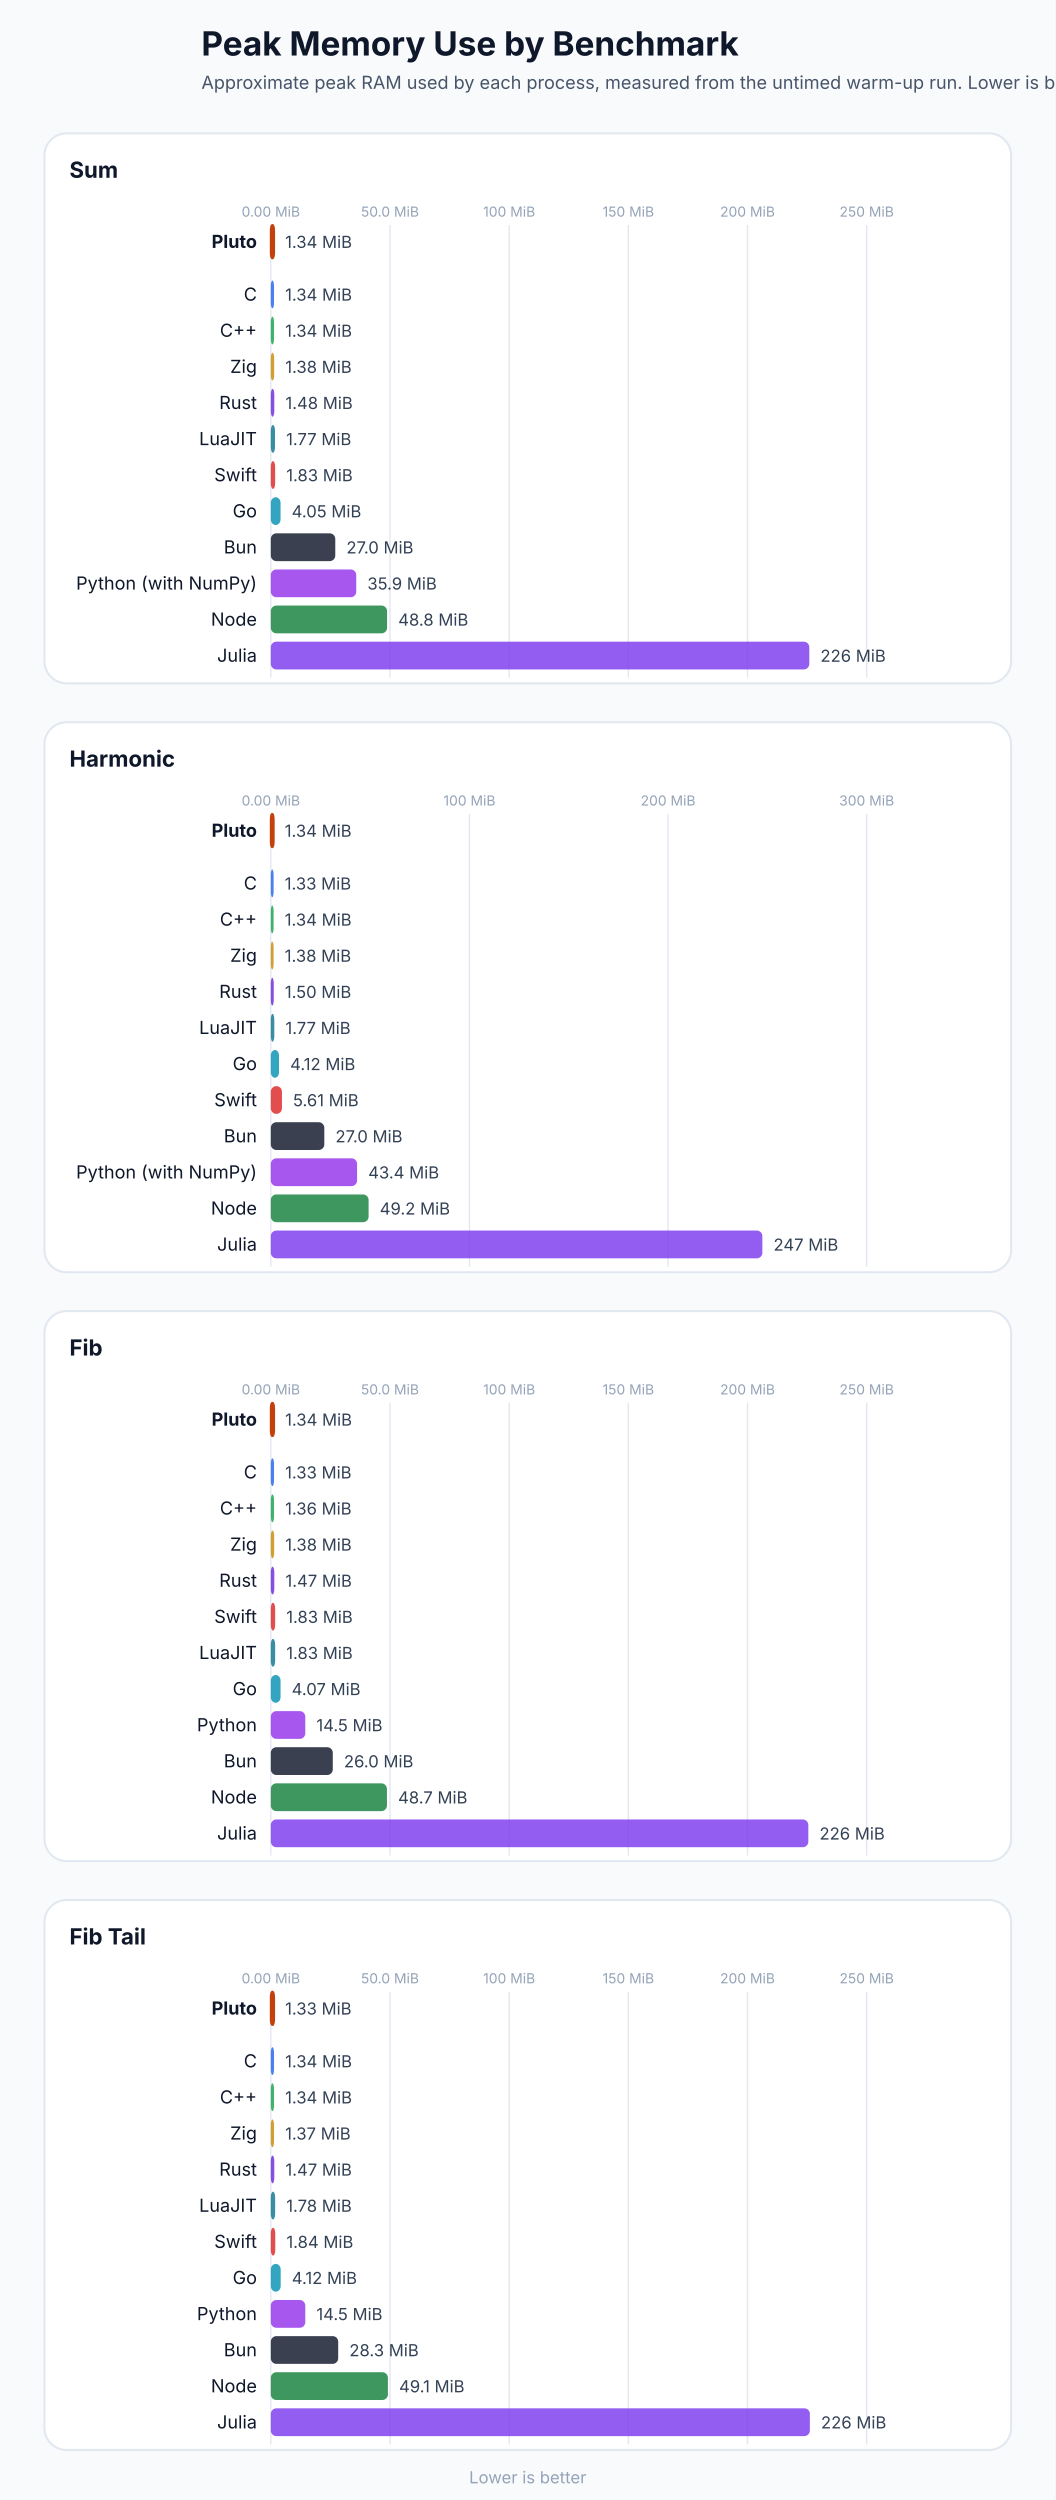
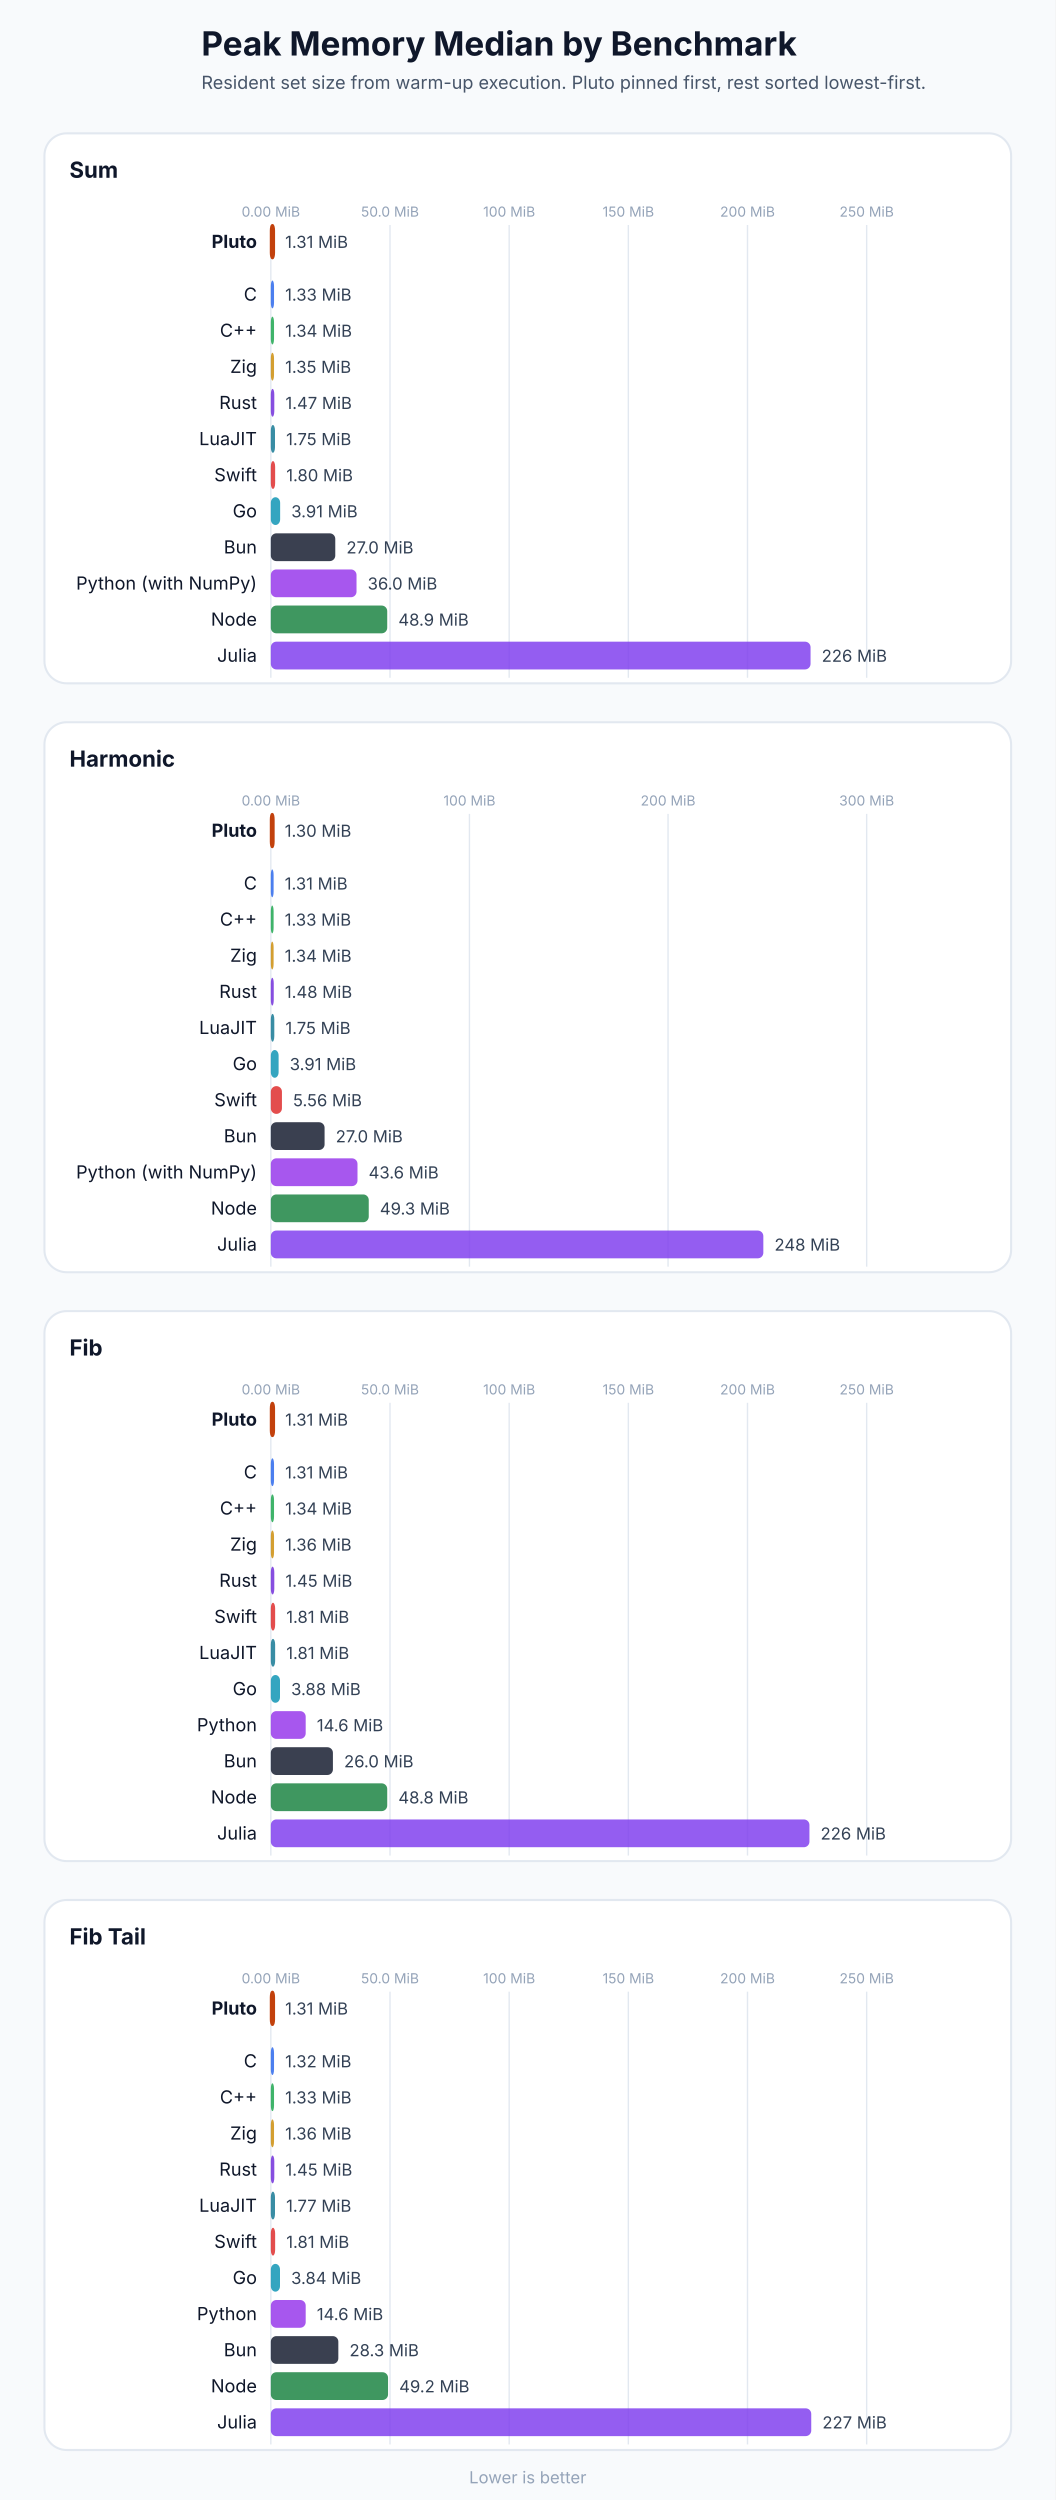
<svg xmlns="http://www.w3.org/2000/svg" width="760" height="1800" viewBox="0 0 760 1800" role="img" aria-labelledby="chart-title chart-desc">
  <rect width="760" height="1800" fill="#f8fafc" />
-   <text x="145" y="40" fill="#0f172a" font-size="24" font-weight="700" font-family="ui-sans-serif, system-ui, -apple-system, BlinkMacSystemFont, sans-serif">Peak Memory Use by Benchmark</text>
-   <text x="145" y="64" fill="#475569" font-size="13" font-family="ui-sans-serif, system-ui, -apple-system, BlinkMacSystemFont, sans-serif">Approximate peak RAM used by each process, measured from the untimed warm-up run. Lower is better.</text>
+   <text x="145" y="40" fill="#0f172a" font-size="24" font-weight="700" font-family="ui-sans-serif, system-ui, -apple-system, BlinkMacSystemFont, sans-serif">Peak Memory Median by Benchmark</text>
+   <text x="145" y="64" fill="#475569" font-size="13" font-family="ui-sans-serif, system-ui, -apple-system, BlinkMacSystemFont, sans-serif">Resident set size from warm-up execution. Pluto pinned first, rest sorted lowest-first.</text>
  <rect x="32" y="96" width="696" height="396" rx="16" fill="#ffffff" stroke="#e2e8f0" stroke-width="1.5" />
  <text x="50" y="128" fill="#0f172a" font-size="16" font-weight="700" font-family="ui-sans-serif, system-ui, -apple-system, BlinkMacSystemFont, sans-serif">Sum</text>
  <line x1="195.0" y1="162" x2="195.0" y2="488" stroke="#e2e8f0" stroke-width="1" />
  <text x="195.0" y="156" text-anchor="middle" fill="#94a3b8" font-size="10" font-family="ui-sans-serif, system-ui, -apple-system, BlinkMacSystemFont, sans-serif">0.00 MiB</text>
  <line x1="280.8" y1="162" x2="280.8" y2="488" stroke="#e2e8f0" stroke-width="1" />
  <text x="280.8" y="156" text-anchor="middle" fill="#94a3b8" font-size="10" font-family="ui-sans-serif, system-ui, -apple-system, BlinkMacSystemFont, sans-serif">50.0 MiB</text>
  <line x1="366.6" y1="162" x2="366.6" y2="488" stroke="#e2e8f0" stroke-width="1" />
  <text x="366.6" y="156" text-anchor="middle" fill="#94a3b8" font-size="10" font-family="ui-sans-serif, system-ui, -apple-system, BlinkMacSystemFont, sans-serif">100 MiB</text>
  <line x1="452.4" y1="162" x2="452.4" y2="488" stroke="#e2e8f0" stroke-width="1" />
  <text x="452.4" y="156" text-anchor="middle" fill="#94a3b8" font-size="10" font-family="ui-sans-serif, system-ui, -apple-system, BlinkMacSystemFont, sans-serif">150 MiB</text>
  <line x1="538.2" y1="162" x2="538.2" y2="488" stroke="#e2e8f0" stroke-width="1" />
  <text x="538.2" y="156" text-anchor="middle" fill="#94a3b8" font-size="10" font-family="ui-sans-serif, system-ui, -apple-system, BlinkMacSystemFont, sans-serif">200 MiB</text>
  <line x1="624.0" y1="162" x2="624.0" y2="488" stroke="#e2e8f0" stroke-width="1" />
  <text x="624.0" y="156" text-anchor="middle" fill="#94a3b8" font-size="10" font-family="ui-sans-serif, system-ui, -apple-system, BlinkMacSystemFont, sans-serif">250 MiB</text>
  <text x="185" y="178.5" text-anchor="end" fill="#0f172a" font-size="13" font-weight="700" font-family="ui-sans-serif, system-ui, -apple-system, BlinkMacSystemFont, sans-serif">Pluto</text>
  <rect x="195" y="162" width="2.3" height="24" rx="4" fill="#c2410c" fill-opacity="1.0" stroke="#c2410c" stroke-width="1.5" />
-   <text x="205.3" y="178.5" text-anchor="start" fill="#334155" font-size="12" font-family="ui-sans-serif, system-ui, -apple-system, BlinkMacSystemFont, sans-serif">1.34 MiB</text>
+   <text x="205.3" y="178.5" text-anchor="start" fill="#334155" font-size="12" font-family="ui-sans-serif, system-ui, -apple-system, BlinkMacSystemFont, sans-serif">1.31 MiB</text>
  <text x="185" y="216.5" text-anchor="end" fill="#0f172a" font-size="13" font-weight="400" font-family="ui-sans-serif, system-ui, -apple-system, BlinkMacSystemFont, sans-serif">C</text>
  <rect x="195" y="202" width="2.3" height="20" rx="4" fill="#2563eb" fill-opacity="0.82" />
-   <text x="205.3" y="216.5" text-anchor="start" fill="#334155" font-size="12" font-family="ui-sans-serif, system-ui, -apple-system, BlinkMacSystemFont, sans-serif">1.34 MiB</text>
+   <text x="205.3" y="216.5" text-anchor="start" fill="#334155" font-size="12" font-family="ui-sans-serif, system-ui, -apple-system, BlinkMacSystemFont, sans-serif">1.33 MiB</text>
  <text x="185" y="242.5" text-anchor="end" fill="#0f172a" font-size="13" font-weight="400" font-family="ui-sans-serif, system-ui, -apple-system, BlinkMacSystemFont, sans-serif">C++</text>
  <rect x="195" y="228" width="2.3" height="20" rx="4" fill="#16a34a" fill-opacity="0.82" />
  <text x="205.3" y="242.5" text-anchor="start" fill="#334155" font-size="12" font-family="ui-sans-serif, system-ui, -apple-system, BlinkMacSystemFont, sans-serif">1.34 MiB</text>
  <text x="185" y="268.5" text-anchor="end" fill="#0f172a" font-size="13" font-weight="400" font-family="ui-sans-serif, system-ui, -apple-system, BlinkMacSystemFont, sans-serif">Zig</text>
-   <rect x="195" y="254" width="2.4" height="20" rx="4" fill="#ca8a04" fill-opacity="0.82" />
-   <text x="205.4" y="268.5" text-anchor="start" fill="#334155" font-size="12" font-family="ui-sans-serif, system-ui, -apple-system, BlinkMacSystemFont, sans-serif">1.38 MiB</text>
+   <rect x="195" y="254" width="2.3" height="20" rx="4" fill="#ca8a04" fill-opacity="0.82" />
+   <text x="205.3" y="268.5" text-anchor="start" fill="#334155" font-size="12" font-family="ui-sans-serif, system-ui, -apple-system, BlinkMacSystemFont, sans-serif">1.35 MiB</text>
  <text x="185" y="294.5" text-anchor="end" fill="#0f172a" font-size="13" font-weight="400" font-family="ui-sans-serif, system-ui, -apple-system, BlinkMacSystemFont, sans-serif">Rust</text>
  <rect x="195" y="280" width="2.5" height="20" rx="4" fill="#6d28d9" fill-opacity="0.82" />
-   <text x="205.5" y="294.5" text-anchor="start" fill="#334155" font-size="12" font-family="ui-sans-serif, system-ui, -apple-system, BlinkMacSystemFont, sans-serif">1.48 MiB</text>
+   <text x="205.5" y="294.5" text-anchor="start" fill="#334155" font-size="12" font-family="ui-sans-serif, system-ui, -apple-system, BlinkMacSystemFont, sans-serif">1.47 MiB</text>
  <text x="185" y="320.5" text-anchor="end" fill="#0f172a" font-size="13" font-weight="400" font-family="ui-sans-serif, system-ui, -apple-system, BlinkMacSystemFont, sans-serif">LuaJIT</text>
  <rect x="195" y="306" width="3.0" height="20" rx="4" fill="#0e7490" fill-opacity="0.82" />
-   <text x="206.0" y="320.5" text-anchor="start" fill="#334155" font-size="12" font-family="ui-sans-serif, system-ui, -apple-system, BlinkMacSystemFont, sans-serif">1.77 MiB</text>
+   <text x="206.0" y="320.5" text-anchor="start" fill="#334155" font-size="12" font-family="ui-sans-serif, system-ui, -apple-system, BlinkMacSystemFont, sans-serif">1.75 MiB</text>
  <text x="185" y="346.5" text-anchor="end" fill="#0f172a" font-size="13" font-weight="400" font-family="ui-sans-serif, system-ui, -apple-system, BlinkMacSystemFont, sans-serif">Swift</text>
  <rect x="195" y="332" width="3.1" height="20" rx="4" fill="#dc2626" fill-opacity="0.82" />
-   <text x="206.1" y="346.5" text-anchor="start" fill="#334155" font-size="12" font-family="ui-sans-serif, system-ui, -apple-system, BlinkMacSystemFont, sans-serif">1.83 MiB</text>
+   <text x="206.1" y="346.5" text-anchor="start" fill="#334155" font-size="12" font-family="ui-sans-serif, system-ui, -apple-system, BlinkMacSystemFont, sans-serif">1.80 MiB</text>
  <text x="185" y="372.5" text-anchor="end" fill="#0f172a" font-size="13" font-weight="400" font-family="ui-sans-serif, system-ui, -apple-system, BlinkMacSystemFont, sans-serif">Go</text>
-   <rect x="195" y="358" width="7.0" height="20" rx="4" fill="#0891b2" fill-opacity="0.82" />
-   <text x="210.0" y="372.5" text-anchor="start" fill="#334155" font-size="12" font-family="ui-sans-serif, system-ui, -apple-system, BlinkMacSystemFont, sans-serif">4.05 MiB</text>
+   <rect x="195" y="358" width="6.7" height="20" rx="4" fill="#0891b2" fill-opacity="0.82" />
+   <text x="209.7" y="372.5" text-anchor="start" fill="#334155" font-size="12" font-family="ui-sans-serif, system-ui, -apple-system, BlinkMacSystemFont, sans-serif">3.91 MiB</text>
  <text x="185" y="398.5" text-anchor="end" fill="#0f172a" font-size="13" font-weight="400" font-family="ui-sans-serif, system-ui, -apple-system, BlinkMacSystemFont, sans-serif">Bun</text>
  <rect x="195" y="384" width="46.4" height="20" rx="4" fill="#0f172a" fill-opacity="0.82" />
  <text x="249.4" y="398.5" text-anchor="start" fill="#334155" font-size="12" font-family="ui-sans-serif, system-ui, -apple-system, BlinkMacSystemFont, sans-serif">27.0 MiB</text>
  <text x="185" y="424.5" text-anchor="end" fill="#0f172a" font-size="13" font-weight="400" font-family="ui-sans-serif, system-ui, -apple-system, BlinkMacSystemFont, sans-serif">Python (with NumPy)</text>
-   <rect x="195" y="410" width="61.5" height="20" rx="4" fill="#9333ea" fill-opacity="0.82" />
-   <text x="264.5" y="424.5" text-anchor="start" fill="#334155" font-size="12" font-family="ui-sans-serif, system-ui, -apple-system, BlinkMacSystemFont, sans-serif">35.9 MiB</text>
+   <rect x="195" y="410" width="61.7" height="20" rx="4" fill="#9333ea" fill-opacity="0.82" />
+   <text x="264.7" y="424.5" text-anchor="start" fill="#334155" font-size="12" font-family="ui-sans-serif, system-ui, -apple-system, BlinkMacSystemFont, sans-serif">36.0 MiB</text>
  <text x="185" y="450.5" text-anchor="end" fill="#0f172a" font-size="13" font-weight="400" font-family="ui-sans-serif, system-ui, -apple-system, BlinkMacSystemFont, sans-serif">Node</text>
-   <rect x="195" y="436" width="83.7" height="20" rx="4" fill="#15803d" fill-opacity="0.82" />
-   <text x="286.7" y="450.5" text-anchor="start" fill="#334155" font-size="12" font-family="ui-sans-serif, system-ui, -apple-system, BlinkMacSystemFont, sans-serif">48.8 MiB</text>
+   <rect x="195" y="436" width="83.8" height="20" rx="4" fill="#15803d" fill-opacity="0.82" />
+   <text x="286.8" y="450.5" text-anchor="start" fill="#334155" font-size="12" font-family="ui-sans-serif, system-ui, -apple-system, BlinkMacSystemFont, sans-serif">48.9 MiB</text>
  <text x="185" y="476.5" text-anchor="end" fill="#0f172a" font-size="13" font-weight="400" font-family="ui-sans-serif, system-ui, -apple-system, BlinkMacSystemFont, sans-serif">Julia</text>
-   <rect x="195" y="462" width="387.7" height="20" rx="4" fill="#7c3aed" fill-opacity="0.82" />
-   <text x="590.7" y="476.5" text-anchor="start" fill="#334155" font-size="12" font-family="ui-sans-serif, system-ui, -apple-system, BlinkMacSystemFont, sans-serif">226 MiB</text>
+   <rect x="195" y="462" width="388.6" height="20" rx="4" fill="#7c3aed" fill-opacity="0.82" />
+   <text x="591.6" y="476.5" text-anchor="start" fill="#334155" font-size="12" font-family="ui-sans-serif, system-ui, -apple-system, BlinkMacSystemFont, sans-serif">226 MiB</text>
  <rect x="32" y="520" width="696" height="396" rx="16" fill="#ffffff" stroke="#e2e8f0" stroke-width="1.5" />
  <text x="50" y="552" fill="#0f172a" font-size="16" font-weight="700" font-family="ui-sans-serif, system-ui, -apple-system, BlinkMacSystemFont, sans-serif">Harmonic</text>
  <line x1="195.0" y1="586" x2="195.0" y2="912" stroke="#e2e8f0" stroke-width="1" />
  <text x="195.0" y="580" text-anchor="middle" fill="#94a3b8" font-size="10" font-family="ui-sans-serif, system-ui, -apple-system, BlinkMacSystemFont, sans-serif">0.00 MiB</text>
  <line x1="338.0" y1="586" x2="338.0" y2="912" stroke="#e2e8f0" stroke-width="1" />
  <text x="338.0" y="580" text-anchor="middle" fill="#94a3b8" font-size="10" font-family="ui-sans-serif, system-ui, -apple-system, BlinkMacSystemFont, sans-serif">100 MiB</text>
  <line x1="481.0" y1="586" x2="481.0" y2="912" stroke="#e2e8f0" stroke-width="1" />
  <text x="481.0" y="580" text-anchor="middle" fill="#94a3b8" font-size="10" font-family="ui-sans-serif, system-ui, -apple-system, BlinkMacSystemFont, sans-serif">200 MiB</text>
  <line x1="624.0" y1="586" x2="624.0" y2="912" stroke="#e2e8f0" stroke-width="1" />
  <text x="624.0" y="580" text-anchor="middle" fill="#94a3b8" font-size="10" font-family="ui-sans-serif, system-ui, -apple-system, BlinkMacSystemFont, sans-serif">300 MiB</text>
  <text x="185" y="602.5" text-anchor="end" fill="#0f172a" font-size="13" font-weight="700" font-family="ui-sans-serif, system-ui, -apple-system, BlinkMacSystemFont, sans-serif">Pluto</text>
  <rect x="195" y="586" width="2.0" height="24" rx="4" fill="#c2410c" fill-opacity="1.0" stroke="#c2410c" stroke-width="1.5" />
-   <text x="205.0" y="602.5" text-anchor="start" fill="#334155" font-size="12" font-family="ui-sans-serif, system-ui, -apple-system, BlinkMacSystemFont, sans-serif">1.34 MiB</text>
+   <text x="205.0" y="602.5" text-anchor="start" fill="#334155" font-size="12" font-family="ui-sans-serif, system-ui, -apple-system, BlinkMacSystemFont, sans-serif">1.30 MiB</text>
  <text x="185" y="640.5" text-anchor="end" fill="#0f172a" font-size="13" font-weight="400" font-family="ui-sans-serif, system-ui, -apple-system, BlinkMacSystemFont, sans-serif">C</text>
  <rect x="195" y="626" width="2.0" height="20" rx="4" fill="#2563eb" fill-opacity="0.82" />
-   <text x="205.0" y="640.5" text-anchor="start" fill="#334155" font-size="12" font-family="ui-sans-serif, system-ui, -apple-system, BlinkMacSystemFont, sans-serif">1.33 MiB</text>
+   <text x="205.0" y="640.5" text-anchor="start" fill="#334155" font-size="12" font-family="ui-sans-serif, system-ui, -apple-system, BlinkMacSystemFont, sans-serif">1.31 MiB</text>
  <text x="185" y="666.5" text-anchor="end" fill="#0f172a" font-size="13" font-weight="400" font-family="ui-sans-serif, system-ui, -apple-system, BlinkMacSystemFont, sans-serif">C++</text>
  <rect x="195" y="652" width="2.0" height="20" rx="4" fill="#16a34a" fill-opacity="0.82" />
-   <text x="205.0" y="666.5" text-anchor="start" fill="#334155" font-size="12" font-family="ui-sans-serif, system-ui, -apple-system, BlinkMacSystemFont, sans-serif">1.34 MiB</text>
+   <text x="205.0" y="666.5" text-anchor="start" fill="#334155" font-size="12" font-family="ui-sans-serif, system-ui, -apple-system, BlinkMacSystemFont, sans-serif">1.33 MiB</text>
  <text x="185" y="692.5" text-anchor="end" fill="#0f172a" font-size="13" font-weight="400" font-family="ui-sans-serif, system-ui, -apple-system, BlinkMacSystemFont, sans-serif">Zig</text>
  <rect x="195" y="678" width="2.0" height="20" rx="4" fill="#ca8a04" fill-opacity="0.82" />
-   <text x="205.0" y="692.5" text-anchor="start" fill="#334155" font-size="12" font-family="ui-sans-serif, system-ui, -apple-system, BlinkMacSystemFont, sans-serif">1.38 MiB</text>
+   <text x="205.0" y="692.5" text-anchor="start" fill="#334155" font-size="12" font-family="ui-sans-serif, system-ui, -apple-system, BlinkMacSystemFont, sans-serif">1.34 MiB</text>
  <text x="185" y="718.5" text-anchor="end" fill="#0f172a" font-size="13" font-weight="400" font-family="ui-sans-serif, system-ui, -apple-system, BlinkMacSystemFont, sans-serif">Rust</text>
  <rect x="195" y="704" width="2.1" height="20" rx="4" fill="#6d28d9" fill-opacity="0.82" />
-   <text x="205.1" y="718.5" text-anchor="start" fill="#334155" font-size="12" font-family="ui-sans-serif, system-ui, -apple-system, BlinkMacSystemFont, sans-serif">1.50 MiB</text>
+   <text x="205.1" y="718.5" text-anchor="start" fill="#334155" font-size="12" font-family="ui-sans-serif, system-ui, -apple-system, BlinkMacSystemFont, sans-serif">1.48 MiB</text>
  <text x="185" y="744.5" text-anchor="end" fill="#0f172a" font-size="13" font-weight="400" font-family="ui-sans-serif, system-ui, -apple-system, BlinkMacSystemFont, sans-serif">LuaJIT</text>
  <rect x="195" y="730" width="2.5" height="20" rx="4" fill="#0e7490" fill-opacity="0.82" />
-   <text x="205.5" y="744.5" text-anchor="start" fill="#334155" font-size="12" font-family="ui-sans-serif, system-ui, -apple-system, BlinkMacSystemFont, sans-serif">1.77 MiB</text>
+   <text x="205.5" y="744.5" text-anchor="start" fill="#334155" font-size="12" font-family="ui-sans-serif, system-ui, -apple-system, BlinkMacSystemFont, sans-serif">1.75 MiB</text>
  <text x="185" y="770.5" text-anchor="end" fill="#0f172a" font-size="13" font-weight="400" font-family="ui-sans-serif, system-ui, -apple-system, BlinkMacSystemFont, sans-serif">Go</text>
-   <rect x="195" y="756" width="5.9" height="20" rx="4" fill="#0891b2" fill-opacity="0.82" />
-   <text x="208.9" y="770.5" text-anchor="start" fill="#334155" font-size="12" font-family="ui-sans-serif, system-ui, -apple-system, BlinkMacSystemFont, sans-serif">4.12 MiB</text>
+   <rect x="195" y="756" width="5.6" height="20" rx="4" fill="#0891b2" fill-opacity="0.82" />
+   <text x="208.6" y="770.5" text-anchor="start" fill="#334155" font-size="12" font-family="ui-sans-serif, system-ui, -apple-system, BlinkMacSystemFont, sans-serif">3.91 MiB</text>
  <text x="185" y="796.5" text-anchor="end" fill="#0f172a" font-size="13" font-weight="400" font-family="ui-sans-serif, system-ui, -apple-system, BlinkMacSystemFont, sans-serif">Swift</text>
  <rect x="195" y="782" width="8.0" height="20" rx="4" fill="#dc2626" fill-opacity="0.82" />
-   <text x="211.0" y="796.5" text-anchor="start" fill="#334155" font-size="12" font-family="ui-sans-serif, system-ui, -apple-system, BlinkMacSystemFont, sans-serif">5.61 MiB</text>
+   <text x="211.0" y="796.5" text-anchor="start" fill="#334155" font-size="12" font-family="ui-sans-serif, system-ui, -apple-system, BlinkMacSystemFont, sans-serif">5.56 MiB</text>
  <text x="185" y="822.5" text-anchor="end" fill="#0f172a" font-size="13" font-weight="400" font-family="ui-sans-serif, system-ui, -apple-system, BlinkMacSystemFont, sans-serif">Bun</text>
-   <rect x="195" y="808" width="38.5" height="20" rx="4" fill="#0f172a" fill-opacity="0.82" />
-   <text x="241.5" y="822.5" text-anchor="start" fill="#334155" font-size="12" font-family="ui-sans-serif, system-ui, -apple-system, BlinkMacSystemFont, sans-serif">27.0 MiB</text>
+   <rect x="195" y="808" width="38.7" height="20" rx="4" fill="#0f172a" fill-opacity="0.82" />
+   <text x="241.7" y="822.5" text-anchor="start" fill="#334155" font-size="12" font-family="ui-sans-serif, system-ui, -apple-system, BlinkMacSystemFont, sans-serif">27.0 MiB</text>
  <text x="185" y="848.5" text-anchor="end" fill="#0f172a" font-size="13" font-weight="400" font-family="ui-sans-serif, system-ui, -apple-system, BlinkMacSystemFont, sans-serif">Python (with NumPy)</text>
-   <rect x="195" y="834" width="62.1" height="20" rx="4" fill="#9333ea" fill-opacity="0.82" />
-   <text x="265.1" y="848.5" text-anchor="start" fill="#334155" font-size="12" font-family="ui-sans-serif, system-ui, -apple-system, BlinkMacSystemFont, sans-serif">43.4 MiB</text>
+   <rect x="195" y="834" width="62.4" height="20" rx="4" fill="#9333ea" fill-opacity="0.82" />
+   <text x="265.4" y="848.5" text-anchor="start" fill="#334155" font-size="12" font-family="ui-sans-serif, system-ui, -apple-system, BlinkMacSystemFont, sans-serif">43.6 MiB</text>
  <text x="185" y="874.5" text-anchor="end" fill="#0f172a" font-size="13" font-weight="400" font-family="ui-sans-serif, system-ui, -apple-system, BlinkMacSystemFont, sans-serif">Node</text>
-   <rect x="195" y="860" width="70.4" height="20" rx="4" fill="#15803d" fill-opacity="0.82" />
-   <text x="273.4" y="874.5" text-anchor="start" fill="#334155" font-size="12" font-family="ui-sans-serif, system-ui, -apple-system, BlinkMacSystemFont, sans-serif">49.2 MiB</text>
+   <rect x="195" y="860" width="70.5" height="20" rx="4" fill="#15803d" fill-opacity="0.82" />
+   <text x="273.5" y="874.5" text-anchor="start" fill="#334155" font-size="12" font-family="ui-sans-serif, system-ui, -apple-system, BlinkMacSystemFont, sans-serif">49.3 MiB</text>
  <text x="185" y="900.5" text-anchor="end" fill="#0f172a" font-size="13" font-weight="400" font-family="ui-sans-serif, system-ui, -apple-system, BlinkMacSystemFont, sans-serif">Julia</text>
-   <rect x="195" y="886" width="353.9" height="20" rx="4" fill="#7c3aed" fill-opacity="0.82" />
-   <text x="556.9" y="900.5" text-anchor="start" fill="#334155" font-size="12" font-family="ui-sans-serif, system-ui, -apple-system, BlinkMacSystemFont, sans-serif">247 MiB</text>
+   <rect x="195" y="886" width="354.6" height="20" rx="4" fill="#7c3aed" fill-opacity="0.82" />
+   <text x="557.6" y="900.5" text-anchor="start" fill="#334155" font-size="12" font-family="ui-sans-serif, system-ui, -apple-system, BlinkMacSystemFont, sans-serif">248 MiB</text>
  <rect x="32" y="944" width="696" height="396" rx="16" fill="#ffffff" stroke="#e2e8f0" stroke-width="1.5" />
  <text x="50" y="976" fill="#0f172a" font-size="16" font-weight="700" font-family="ui-sans-serif, system-ui, -apple-system, BlinkMacSystemFont, sans-serif">Fib</text>
  <line x1="195.0" y1="1010" x2="195.0" y2="1336" stroke="#e2e8f0" stroke-width="1" />
  <text x="195.0" y="1004" text-anchor="middle" fill="#94a3b8" font-size="10" font-family="ui-sans-serif, system-ui, -apple-system, BlinkMacSystemFont, sans-serif">0.00 MiB</text>
  <line x1="280.8" y1="1010" x2="280.8" y2="1336" stroke="#e2e8f0" stroke-width="1" />
  <text x="280.8" y="1004" text-anchor="middle" fill="#94a3b8" font-size="10" font-family="ui-sans-serif, system-ui, -apple-system, BlinkMacSystemFont, sans-serif">50.0 MiB</text>
  <line x1="366.6" y1="1010" x2="366.6" y2="1336" stroke="#e2e8f0" stroke-width="1" />
  <text x="366.6" y="1004" text-anchor="middle" fill="#94a3b8" font-size="10" font-family="ui-sans-serif, system-ui, -apple-system, BlinkMacSystemFont, sans-serif">100 MiB</text>
  <line x1="452.4" y1="1010" x2="452.4" y2="1336" stroke="#e2e8f0" stroke-width="1" />
  <text x="452.4" y="1004" text-anchor="middle" fill="#94a3b8" font-size="10" font-family="ui-sans-serif, system-ui, -apple-system, BlinkMacSystemFont, sans-serif">150 MiB</text>
  <line x1="538.2" y1="1010" x2="538.2" y2="1336" stroke="#e2e8f0" stroke-width="1" />
  <text x="538.2" y="1004" text-anchor="middle" fill="#94a3b8" font-size="10" font-family="ui-sans-serif, system-ui, -apple-system, BlinkMacSystemFont, sans-serif">200 MiB</text>
  <line x1="624.0" y1="1010" x2="624.0" y2="1336" stroke="#e2e8f0" stroke-width="1" />
  <text x="624.0" y="1004" text-anchor="middle" fill="#94a3b8" font-size="10" font-family="ui-sans-serif, system-ui, -apple-system, BlinkMacSystemFont, sans-serif">250 MiB</text>
  <text x="185" y="1026.5" text-anchor="end" fill="#0f172a" font-size="13" font-weight="700" font-family="ui-sans-serif, system-ui, -apple-system, BlinkMacSystemFont, sans-serif">Pluto</text>
  <rect x="195" y="1010" width="2.3" height="24" rx="4" fill="#c2410c" fill-opacity="1.0" stroke="#c2410c" stroke-width="1.5" />
-   <text x="205.3" y="1026.5" text-anchor="start" fill="#334155" font-size="12" font-family="ui-sans-serif, system-ui, -apple-system, BlinkMacSystemFont, sans-serif">1.34 MiB</text>
+   <text x="205.3" y="1026.5" text-anchor="start" fill="#334155" font-size="12" font-family="ui-sans-serif, system-ui, -apple-system, BlinkMacSystemFont, sans-serif">1.31 MiB</text>
  <text x="185" y="1064.5" text-anchor="end" fill="#0f172a" font-size="13" font-weight="400" font-family="ui-sans-serif, system-ui, -apple-system, BlinkMacSystemFont, sans-serif">C</text>
  <rect x="195" y="1050" width="2.3" height="20" rx="4" fill="#2563eb" fill-opacity="0.82" />
-   <text x="205.3" y="1064.5" text-anchor="start" fill="#334155" font-size="12" font-family="ui-sans-serif, system-ui, -apple-system, BlinkMacSystemFont, sans-serif">1.33 MiB</text>
+   <text x="205.3" y="1064.5" text-anchor="start" fill="#334155" font-size="12" font-family="ui-sans-serif, system-ui, -apple-system, BlinkMacSystemFont, sans-serif">1.31 MiB</text>
  <text x="185" y="1090.5" text-anchor="end" fill="#0f172a" font-size="13" font-weight="400" font-family="ui-sans-serif, system-ui, -apple-system, BlinkMacSystemFont, sans-serif">C++</text>
  <rect x="195" y="1076" width="2.3" height="20" rx="4" fill="#16a34a" fill-opacity="0.82" />
-   <text x="205.3" y="1090.5" text-anchor="start" fill="#334155" font-size="12" font-family="ui-sans-serif, system-ui, -apple-system, BlinkMacSystemFont, sans-serif">1.36 MiB</text>
+   <text x="205.3" y="1090.5" text-anchor="start" fill="#334155" font-size="12" font-family="ui-sans-serif, system-ui, -apple-system, BlinkMacSystemFont, sans-serif">1.34 MiB</text>
  <text x="185" y="1116.5" text-anchor="end" fill="#0f172a" font-size="13" font-weight="400" font-family="ui-sans-serif, system-ui, -apple-system, BlinkMacSystemFont, sans-serif">Zig</text>
-   <rect x="195" y="1102" width="2.4" height="20" rx="4" fill="#ca8a04" fill-opacity="0.82" />
-   <text x="205.4" y="1116.5" text-anchor="start" fill="#334155" font-size="12" font-family="ui-sans-serif, system-ui, -apple-system, BlinkMacSystemFont, sans-serif">1.38 MiB</text>
+   <rect x="195" y="1102" width="2.3" height="20" rx="4" fill="#ca8a04" fill-opacity="0.82" />
+   <text x="205.3" y="1116.5" text-anchor="start" fill="#334155" font-size="12" font-family="ui-sans-serif, system-ui, -apple-system, BlinkMacSystemFont, sans-serif">1.36 MiB</text>
  <text x="185" y="1142.5" text-anchor="end" fill="#0f172a" font-size="13" font-weight="400" font-family="ui-sans-serif, system-ui, -apple-system, BlinkMacSystemFont, sans-serif">Rust</text>
  <rect x="195" y="1128" width="2.5" height="20" rx="4" fill="#6d28d9" fill-opacity="0.82" />
-   <text x="205.5" y="1142.5" text-anchor="start" fill="#334155" font-size="12" font-family="ui-sans-serif, system-ui, -apple-system, BlinkMacSystemFont, sans-serif">1.47 MiB</text>
+   <text x="205.5" y="1142.5" text-anchor="start" fill="#334155" font-size="12" font-family="ui-sans-serif, system-ui, -apple-system, BlinkMacSystemFont, sans-serif">1.45 MiB</text>
  <text x="185" y="1168.5" text-anchor="end" fill="#0f172a" font-size="13" font-weight="400" font-family="ui-sans-serif, system-ui, -apple-system, BlinkMacSystemFont, sans-serif">Swift</text>
  <rect x="195" y="1154" width="3.1" height="20" rx="4" fill="#dc2626" fill-opacity="0.82" />
-   <text x="206.1" y="1168.5" text-anchor="start" fill="#334155" font-size="12" font-family="ui-sans-serif, system-ui, -apple-system, BlinkMacSystemFont, sans-serif">1.83 MiB</text>
+   <text x="206.1" y="1168.5" text-anchor="start" fill="#334155" font-size="12" font-family="ui-sans-serif, system-ui, -apple-system, BlinkMacSystemFont, sans-serif">1.81 MiB</text>
  <text x="185" y="1194.5" text-anchor="end" fill="#0f172a" font-size="13" font-weight="400" font-family="ui-sans-serif, system-ui, -apple-system, BlinkMacSystemFont, sans-serif">LuaJIT</text>
  <rect x="195" y="1180" width="3.1" height="20" rx="4" fill="#0e7490" fill-opacity="0.82" />
-   <text x="206.1" y="1194.5" text-anchor="start" fill="#334155" font-size="12" font-family="ui-sans-serif, system-ui, -apple-system, BlinkMacSystemFont, sans-serif">1.83 MiB</text>
+   <text x="206.1" y="1194.5" text-anchor="start" fill="#334155" font-size="12" font-family="ui-sans-serif, system-ui, -apple-system, BlinkMacSystemFont, sans-serif">1.81 MiB</text>
  <text x="185" y="1220.5" text-anchor="end" fill="#0f172a" font-size="13" font-weight="400" font-family="ui-sans-serif, system-ui, -apple-system, BlinkMacSystemFont, sans-serif">Go</text>
-   <rect x="195" y="1206" width="7.0" height="20" rx="4" fill="#0891b2" fill-opacity="0.82" />
-   <text x="210.0" y="1220.5" text-anchor="start" fill="#334155" font-size="12" font-family="ui-sans-serif, system-ui, -apple-system, BlinkMacSystemFont, sans-serif">4.07 MiB</text>
+   <rect x="195" y="1206" width="6.6" height="20" rx="4" fill="#0891b2" fill-opacity="0.82" />
+   <text x="209.6" y="1220.5" text-anchor="start" fill="#334155" font-size="12" font-family="ui-sans-serif, system-ui, -apple-system, BlinkMacSystemFont, sans-serif">3.88 MiB</text>
  <text x="185" y="1246.5" text-anchor="end" fill="#0f172a" font-size="13" font-weight="400" font-family="ui-sans-serif, system-ui, -apple-system, BlinkMacSystemFont, sans-serif">Python</text>
-   <rect x="195" y="1232" width="24.8" height="20" rx="4" fill="#9333ea" fill-opacity="0.82" />
-   <text x="227.8" y="1246.5" text-anchor="start" fill="#334155" font-size="12" font-family="ui-sans-serif, system-ui, -apple-system, BlinkMacSystemFont, sans-serif">14.5 MiB</text>
+   <rect x="195" y="1232" width="25.1" height="20" rx="4" fill="#9333ea" fill-opacity="0.82" />
+   <text x="228.1" y="1246.5" text-anchor="start" fill="#334155" font-size="12" font-family="ui-sans-serif, system-ui, -apple-system, BlinkMacSystemFont, sans-serif">14.6 MiB</text>
  <text x="185" y="1272.5" text-anchor="end" fill="#0f172a" font-size="13" font-weight="400" font-family="ui-sans-serif, system-ui, -apple-system, BlinkMacSystemFont, sans-serif">Bun</text>
-   <rect x="195" y="1258" width="44.6" height="20" rx="4" fill="#0f172a" fill-opacity="0.82" />
-   <text x="247.6" y="1272.5" text-anchor="start" fill="#334155" font-size="12" font-family="ui-sans-serif, system-ui, -apple-system, BlinkMacSystemFont, sans-serif">26.0 MiB</text>
+   <rect x="195" y="1258" width="44.7" height="20" rx="4" fill="#0f172a" fill-opacity="0.82" />
+   <text x="247.7" y="1272.5" text-anchor="start" fill="#334155" font-size="12" font-family="ui-sans-serif, system-ui, -apple-system, BlinkMacSystemFont, sans-serif">26.0 MiB</text>
  <text x="185" y="1298.5" text-anchor="end" fill="#0f172a" font-size="13" font-weight="400" font-family="ui-sans-serif, system-ui, -apple-system, BlinkMacSystemFont, sans-serif">Node</text>
-   <rect x="195" y="1284" width="83.6" height="20" rx="4" fill="#15803d" fill-opacity="0.82" />
-   <text x="286.6" y="1298.5" text-anchor="start" fill="#334155" font-size="12" font-family="ui-sans-serif, system-ui, -apple-system, BlinkMacSystemFont, sans-serif">48.7 MiB</text>
+   <rect x="195" y="1284" width="83.8" height="20" rx="4" fill="#15803d" fill-opacity="0.82" />
+   <text x="286.8" y="1298.5" text-anchor="start" fill="#334155" font-size="12" font-family="ui-sans-serif, system-ui, -apple-system, BlinkMacSystemFont, sans-serif">48.8 MiB</text>
  <text x="185" y="1324.5" text-anchor="end" fill="#0f172a" font-size="13" font-weight="400" font-family="ui-sans-serif, system-ui, -apple-system, BlinkMacSystemFont, sans-serif">Julia</text>
-   <rect x="195" y="1310" width="387.0" height="20" rx="4" fill="#7c3aed" fill-opacity="0.82" />
-   <text x="590.0" y="1324.5" text-anchor="start" fill="#334155" font-size="12" font-family="ui-sans-serif, system-ui, -apple-system, BlinkMacSystemFont, sans-serif">226 MiB</text>
+   <rect x="195" y="1310" width="387.8" height="20" rx="4" fill="#7c3aed" fill-opacity="0.82" />
+   <text x="590.8" y="1324.5" text-anchor="start" fill="#334155" font-size="12" font-family="ui-sans-serif, system-ui, -apple-system, BlinkMacSystemFont, sans-serif">226 MiB</text>
  <rect x="32" y="1368" width="696" height="396" rx="16" fill="#ffffff" stroke="#e2e8f0" stroke-width="1.5" />
  <text x="50" y="1400" fill="#0f172a" font-size="16" font-weight="700" font-family="ui-sans-serif, system-ui, -apple-system, BlinkMacSystemFont, sans-serif">Fib Tail</text>
  <line x1="195.0" y1="1434" x2="195.0" y2="1760" stroke="#e2e8f0" stroke-width="1" />
  <text x="195.0" y="1428" text-anchor="middle" fill="#94a3b8" font-size="10" font-family="ui-sans-serif, system-ui, -apple-system, BlinkMacSystemFont, sans-serif">0.00 MiB</text>
  <line x1="280.8" y1="1434" x2="280.8" y2="1760" stroke="#e2e8f0" stroke-width="1" />
  <text x="280.8" y="1428" text-anchor="middle" fill="#94a3b8" font-size="10" font-family="ui-sans-serif, system-ui, -apple-system, BlinkMacSystemFont, sans-serif">50.0 MiB</text>
  <line x1="366.6" y1="1434" x2="366.6" y2="1760" stroke="#e2e8f0" stroke-width="1" />
  <text x="366.6" y="1428" text-anchor="middle" fill="#94a3b8" font-size="10" font-family="ui-sans-serif, system-ui, -apple-system, BlinkMacSystemFont, sans-serif">100 MiB</text>
  <line x1="452.4" y1="1434" x2="452.4" y2="1760" stroke="#e2e8f0" stroke-width="1" />
  <text x="452.4" y="1428" text-anchor="middle" fill="#94a3b8" font-size="10" font-family="ui-sans-serif, system-ui, -apple-system, BlinkMacSystemFont, sans-serif">150 MiB</text>
  <line x1="538.2" y1="1434" x2="538.2" y2="1760" stroke="#e2e8f0" stroke-width="1" />
  <text x="538.2" y="1428" text-anchor="middle" fill="#94a3b8" font-size="10" font-family="ui-sans-serif, system-ui, -apple-system, BlinkMacSystemFont, sans-serif">200 MiB</text>
  <line x1="624.0" y1="1434" x2="624.0" y2="1760" stroke="#e2e8f0" stroke-width="1" />
  <text x="624.0" y="1428" text-anchor="middle" fill="#94a3b8" font-size="10" font-family="ui-sans-serif, system-ui, -apple-system, BlinkMacSystemFont, sans-serif">250 MiB</text>
  <text x="185" y="1450.5" text-anchor="end" fill="#0f172a" font-size="13" font-weight="700" font-family="ui-sans-serif, system-ui, -apple-system, BlinkMacSystemFont, sans-serif">Pluto</text>
  <rect x="195" y="1434" width="2.3" height="24" rx="4" fill="#c2410c" fill-opacity="1.0" stroke="#c2410c" stroke-width="1.5" />
-   <text x="205.3" y="1450.5" text-anchor="start" fill="#334155" font-size="12" font-family="ui-sans-serif, system-ui, -apple-system, BlinkMacSystemFont, sans-serif">1.33 MiB</text>
+   <text x="205.3" y="1450.5" text-anchor="start" fill="#334155" font-size="12" font-family="ui-sans-serif, system-ui, -apple-system, BlinkMacSystemFont, sans-serif">1.31 MiB</text>
  <text x="185" y="1488.5" text-anchor="end" fill="#0f172a" font-size="13" font-weight="400" font-family="ui-sans-serif, system-ui, -apple-system, BlinkMacSystemFont, sans-serif">C</text>
  <rect x="195" y="1474" width="2.3" height="20" rx="4" fill="#2563eb" fill-opacity="0.82" />
-   <text x="205.3" y="1488.5" text-anchor="start" fill="#334155" font-size="12" font-family="ui-sans-serif, system-ui, -apple-system, BlinkMacSystemFont, sans-serif">1.34 MiB</text>
+   <text x="205.3" y="1488.5" text-anchor="start" fill="#334155" font-size="12" font-family="ui-sans-serif, system-ui, -apple-system, BlinkMacSystemFont, sans-serif">1.32 MiB</text>
  <text x="185" y="1514.5" text-anchor="end" fill="#0f172a" font-size="13" font-weight="400" font-family="ui-sans-serif, system-ui, -apple-system, BlinkMacSystemFont, sans-serif">C++</text>
  <rect x="195" y="1500" width="2.3" height="20" rx="4" fill="#16a34a" fill-opacity="0.82" />
-   <text x="205.3" y="1514.5" text-anchor="start" fill="#334155" font-size="12" font-family="ui-sans-serif, system-ui, -apple-system, BlinkMacSystemFont, sans-serif">1.34 MiB</text>
+   <text x="205.3" y="1514.5" text-anchor="start" fill="#334155" font-size="12" font-family="ui-sans-serif, system-ui, -apple-system, BlinkMacSystemFont, sans-serif">1.33 MiB</text>
  <text x="185" y="1540.5" text-anchor="end" fill="#0f172a" font-size="13" font-weight="400" font-family="ui-sans-serif, system-ui, -apple-system, BlinkMacSystemFont, sans-serif">Zig</text>
  <rect x="195" y="1526" width="2.3" height="20" rx="4" fill="#ca8a04" fill-opacity="0.82" />
-   <text x="205.3" y="1540.5" text-anchor="start" fill="#334155" font-size="12" font-family="ui-sans-serif, system-ui, -apple-system, BlinkMacSystemFont, sans-serif">1.37 MiB</text>
+   <text x="205.3" y="1540.5" text-anchor="start" fill="#334155" font-size="12" font-family="ui-sans-serif, system-ui, -apple-system, BlinkMacSystemFont, sans-serif">1.36 MiB</text>
  <text x="185" y="1566.5" text-anchor="end" fill="#0f172a" font-size="13" font-weight="400" font-family="ui-sans-serif, system-ui, -apple-system, BlinkMacSystemFont, sans-serif">Rust</text>
  <rect x="195" y="1552" width="2.5" height="20" rx="4" fill="#6d28d9" fill-opacity="0.82" />
-   <text x="205.5" y="1566.5" text-anchor="start" fill="#334155" font-size="12" font-family="ui-sans-serif, system-ui, -apple-system, BlinkMacSystemFont, sans-serif">1.47 MiB</text>
+   <text x="205.5" y="1566.5" text-anchor="start" fill="#334155" font-size="12" font-family="ui-sans-serif, system-ui, -apple-system, BlinkMacSystemFont, sans-serif">1.45 MiB</text>
  <text x="185" y="1592.5" text-anchor="end" fill="#0f172a" font-size="13" font-weight="400" font-family="ui-sans-serif, system-ui, -apple-system, BlinkMacSystemFont, sans-serif">LuaJIT</text>
-   <rect x="195" y="1578" width="3.1" height="20" rx="4" fill="#0e7490" fill-opacity="0.82" />
-   <text x="206.1" y="1592.5" text-anchor="start" fill="#334155" font-size="12" font-family="ui-sans-serif, system-ui, -apple-system, BlinkMacSystemFont, sans-serif">1.78 MiB</text>
+   <rect x="195" y="1578" width="3.0" height="20" rx="4" fill="#0e7490" fill-opacity="0.82" />
+   <text x="206.0" y="1592.5" text-anchor="start" fill="#334155" font-size="12" font-family="ui-sans-serif, system-ui, -apple-system, BlinkMacSystemFont, sans-serif">1.77 MiB</text>
  <text x="185" y="1618.5" text-anchor="end" fill="#0f172a" font-size="13" font-weight="400" font-family="ui-sans-serif, system-ui, -apple-system, BlinkMacSystemFont, sans-serif">Swift</text>
-   <rect x="195" y="1604" width="3.2" height="20" rx="4" fill="#dc2626" fill-opacity="0.82" />
-   <text x="206.2" y="1618.5" text-anchor="start" fill="#334155" font-size="12" font-family="ui-sans-serif, system-ui, -apple-system, BlinkMacSystemFont, sans-serif">1.84 MiB</text>
+   <rect x="195" y="1604" width="3.1" height="20" rx="4" fill="#dc2626" fill-opacity="0.82" />
+   <text x="206.1" y="1618.5" text-anchor="start" fill="#334155" font-size="12" font-family="ui-sans-serif, system-ui, -apple-system, BlinkMacSystemFont, sans-serif">1.81 MiB</text>
  <text x="185" y="1644.5" text-anchor="end" fill="#0f172a" font-size="13" font-weight="400" font-family="ui-sans-serif, system-ui, -apple-system, BlinkMacSystemFont, sans-serif">Go</text>
-   <rect x="195" y="1630" width="7.1" height="20" rx="4" fill="#0891b2" fill-opacity="0.82" />
-   <text x="210.1" y="1644.5" text-anchor="start" fill="#334155" font-size="12" font-family="ui-sans-serif, system-ui, -apple-system, BlinkMacSystemFont, sans-serif">4.12 MiB</text>
+   <rect x="195" y="1630" width="6.6" height="20" rx="4" fill="#0891b2" fill-opacity="0.82" />
+   <text x="209.6" y="1644.5" text-anchor="start" fill="#334155" font-size="12" font-family="ui-sans-serif, system-ui, -apple-system, BlinkMacSystemFont, sans-serif">3.84 MiB</text>
  <text x="185" y="1670.5" text-anchor="end" fill="#0f172a" font-size="13" font-weight="400" font-family="ui-sans-serif, system-ui, -apple-system, BlinkMacSystemFont, sans-serif">Python</text>
-   <rect x="195" y="1656" width="24.8" height="20" rx="4" fill="#9333ea" fill-opacity="0.82" />
-   <text x="227.8" y="1670.5" text-anchor="start" fill="#334155" font-size="12" font-family="ui-sans-serif, system-ui, -apple-system, BlinkMacSystemFont, sans-serif">14.5 MiB</text>
+   <rect x="195" y="1656" width="25.1" height="20" rx="4" fill="#9333ea" fill-opacity="0.82" />
+   <text x="228.1" y="1670.5" text-anchor="start" fill="#334155" font-size="12" font-family="ui-sans-serif, system-ui, -apple-system, BlinkMacSystemFont, sans-serif">14.6 MiB</text>
  <text x="185" y="1696.5" text-anchor="end" fill="#0f172a" font-size="13" font-weight="400" font-family="ui-sans-serif, system-ui, -apple-system, BlinkMacSystemFont, sans-serif">Bun</text>
-   <rect x="195" y="1682" width="48.5" height="20" rx="4" fill="#0f172a" fill-opacity="0.82" />
-   <text x="251.5" y="1696.5" text-anchor="start" fill="#334155" font-size="12" font-family="ui-sans-serif, system-ui, -apple-system, BlinkMacSystemFont, sans-serif">28.3 MiB</text>
+   <rect x="195" y="1682" width="48.6" height="20" rx="4" fill="#0f172a" fill-opacity="0.82" />
+   <text x="251.6" y="1696.5" text-anchor="start" fill="#334155" font-size="12" font-family="ui-sans-serif, system-ui, -apple-system, BlinkMacSystemFont, sans-serif">28.3 MiB</text>
  <text x="185" y="1722.5" text-anchor="end" fill="#0f172a" font-size="13" font-weight="400" font-family="ui-sans-serif, system-ui, -apple-system, BlinkMacSystemFont, sans-serif">Node</text>
-   <rect x="195" y="1708" width="84.3" height="20" rx="4" fill="#15803d" fill-opacity="0.82" />
-   <text x="287.3" y="1722.5" text-anchor="start" fill="#334155" font-size="12" font-family="ui-sans-serif, system-ui, -apple-system, BlinkMacSystemFont, sans-serif">49.1 MiB</text>
+   <rect x="195" y="1708" width="84.4" height="20" rx="4" fill="#15803d" fill-opacity="0.82" />
+   <text x="287.4" y="1722.5" text-anchor="start" fill="#334155" font-size="12" font-family="ui-sans-serif, system-ui, -apple-system, BlinkMacSystemFont, sans-serif">49.2 MiB</text>
  <text x="185" y="1748.5" text-anchor="end" fill="#0f172a" font-size="13" font-weight="400" font-family="ui-sans-serif, system-ui, -apple-system, BlinkMacSystemFont, sans-serif">Julia</text>
-   <rect x="195" y="1734" width="388.1" height="20" rx="4" fill="#7c3aed" fill-opacity="0.82" />
-   <text x="591.1" y="1748.5" text-anchor="start" fill="#334155" font-size="12" font-family="ui-sans-serif, system-ui, -apple-system, BlinkMacSystemFont, sans-serif">226 MiB</text>
+   <rect x="195" y="1734" width="389.1" height="20" rx="4" fill="#7c3aed" fill-opacity="0.82" />
+   <text x="592.1" y="1748.5" text-anchor="start" fill="#334155" font-size="12" font-family="ui-sans-serif, system-ui, -apple-system, BlinkMacSystemFont, sans-serif">227 MiB</text>
  <text x="380.0" y="1788" text-anchor="middle" fill="#94a3b8" font-size="12" font-family="ui-sans-serif, system-ui, -apple-system, BlinkMacSystemFont, sans-serif">Lower is better</text>
</svg>
